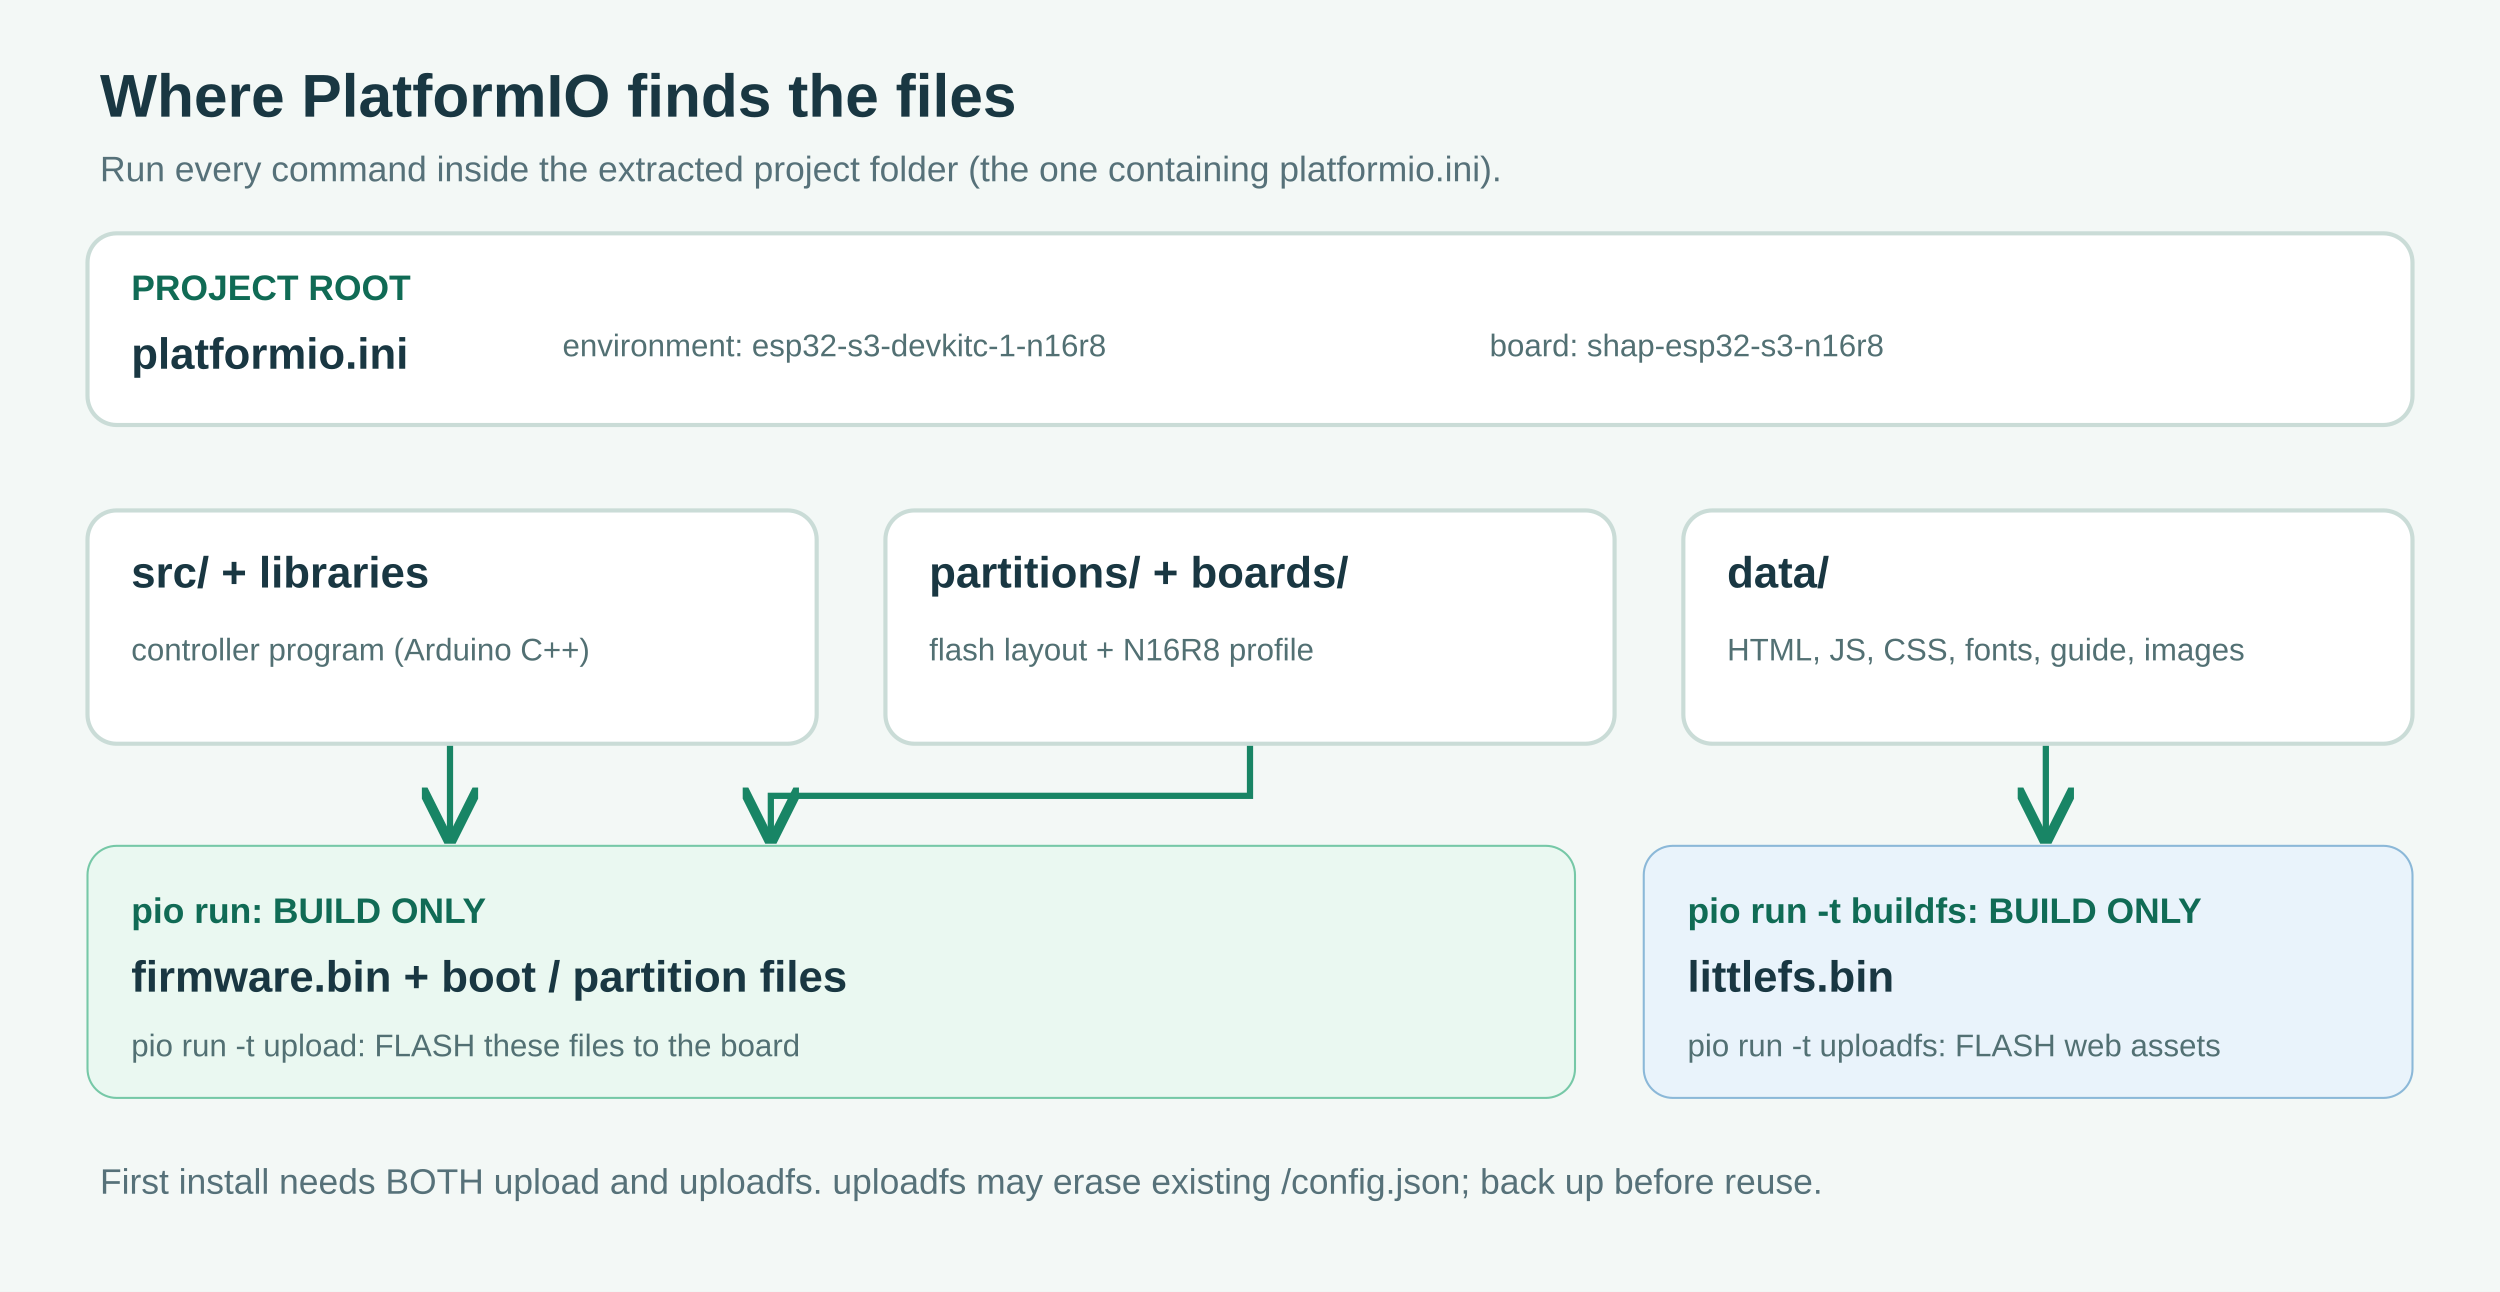
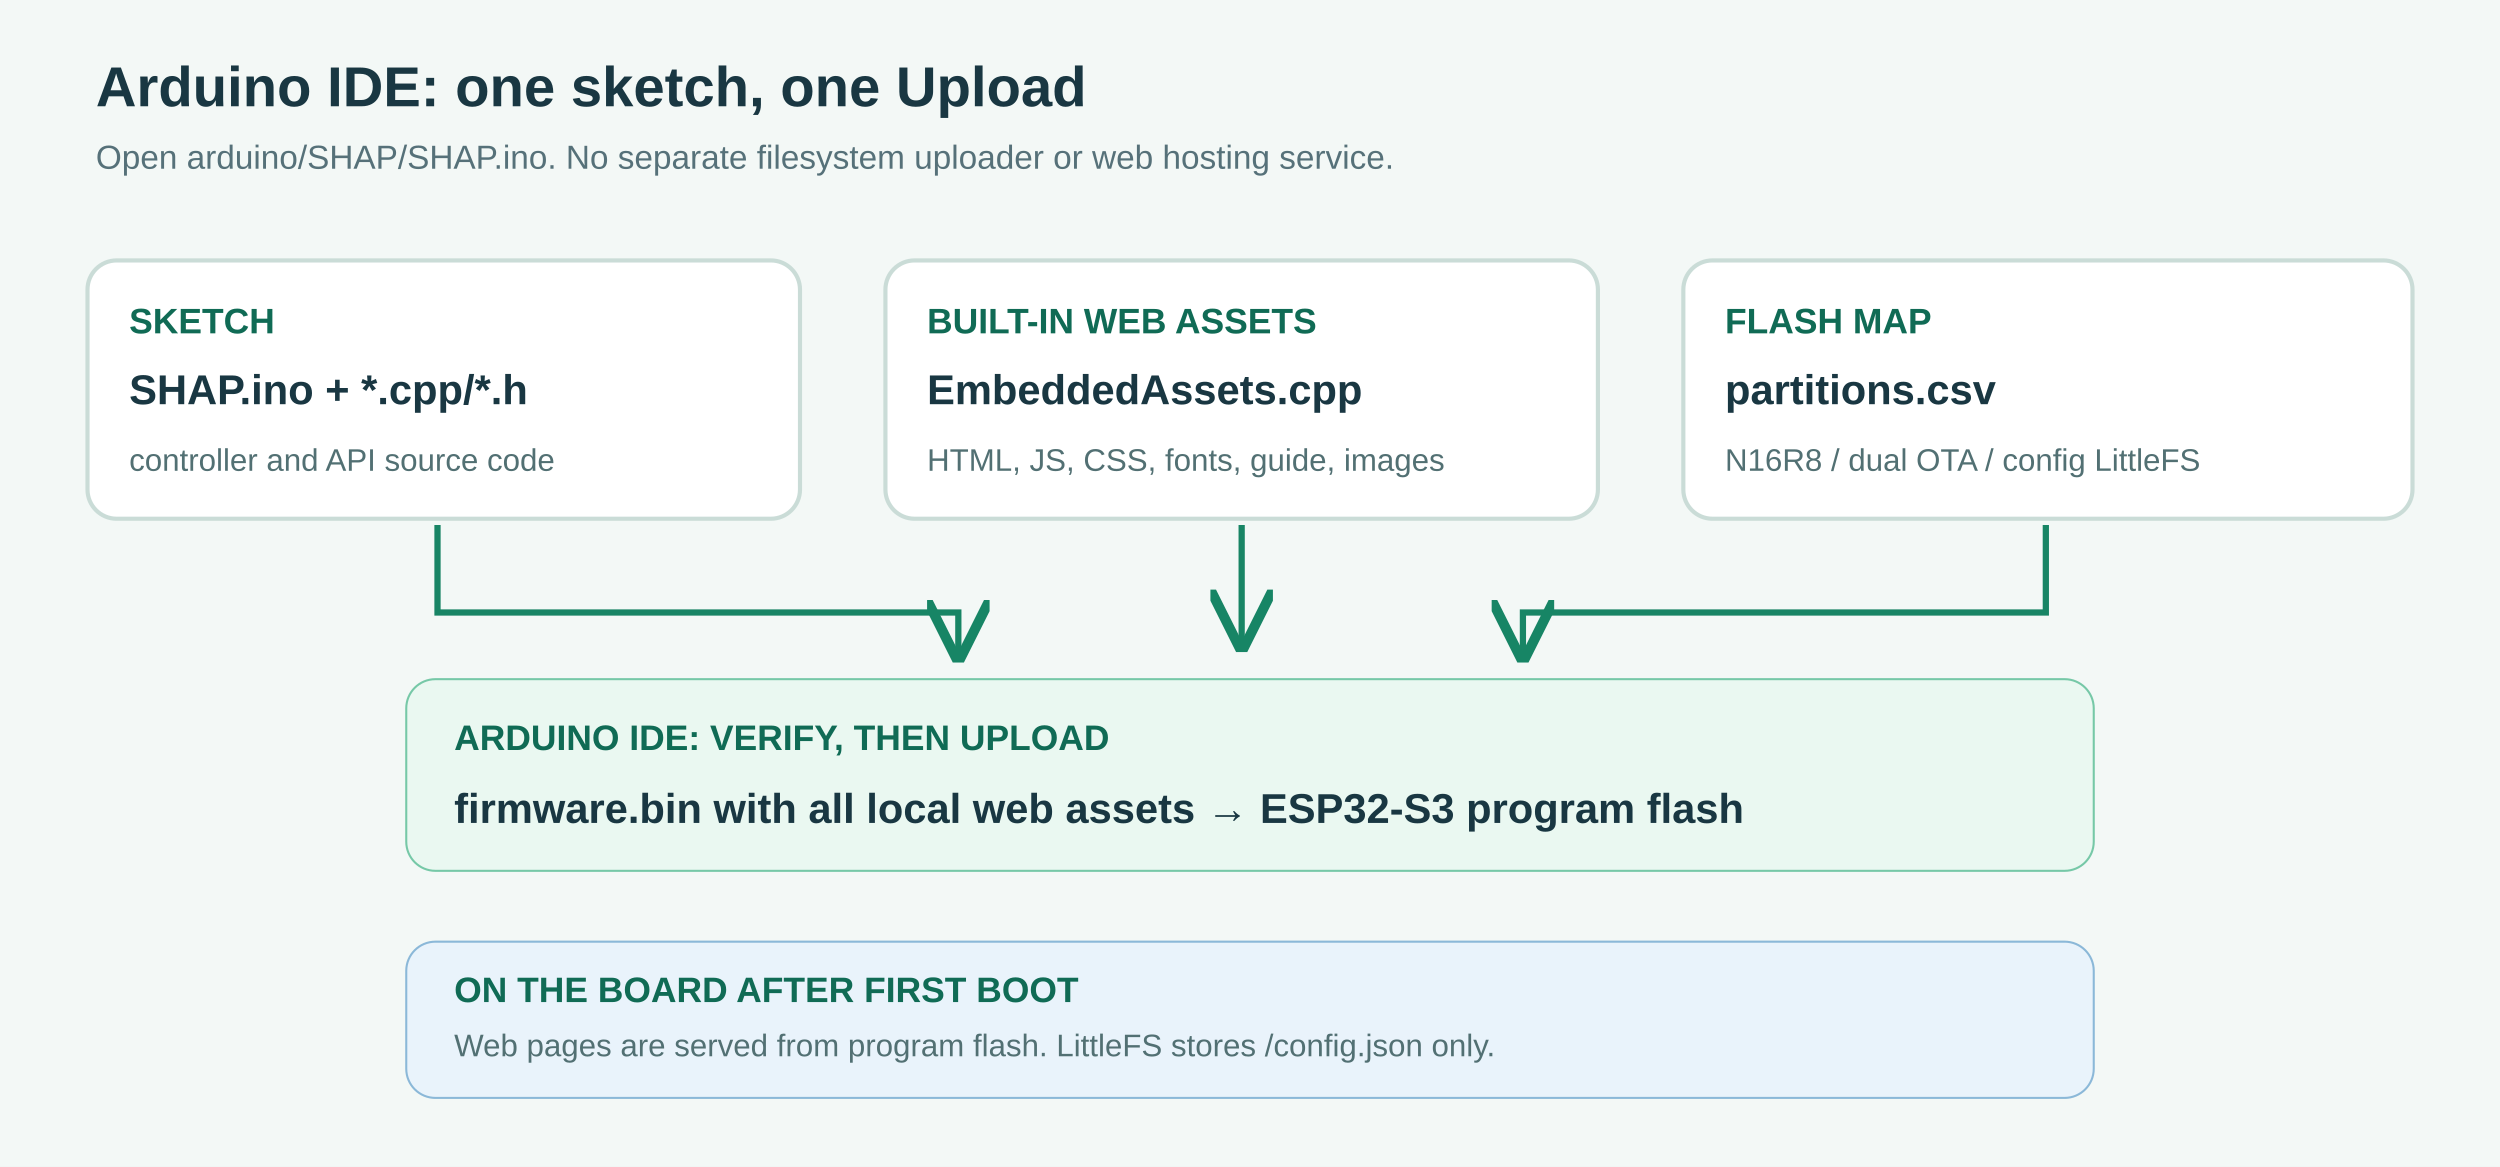
- <svg xmlns="http://www.w3.org/2000/svg" viewBox="0 0 1200 620" width="1200" height="620" role="img" aria-label="PlatformIO reads platformio.ini, src and data in the project folder; upload sends firmware and boot files, uploadfs sends the LittleFS image">
+ <svg xmlns="http://www.w3.org/2000/svg" viewBox="0 0 1200 560" width="1200" height="560" role="img" aria-label="One Arduino IDE Upload sends the firmware with all web assets to the ESP32-S3 program flash; LittleFS stores configuration only">
  <defs>
-     <marker id="arrow" markerWidth="9" markerHeight="9" refX="8" refY="4.5" orient="auto">
-       <path d="M0 0l9 4.5L0 9" fill="none" stroke="#188565" stroke-width="1.6" />
+     <marker id="arrow" markerWidth="10" markerHeight="10" refX="9" refY="5" orient="auto">
+       <path d="M0 0L10 5 0 10" fill="none" stroke="#178565" stroke-width="1.6" />
    </marker>
-     <style>text{font-family:Arial,sans-serif;fill:#193742}.title{font-size:29px;font-weight:700}.sub{font-size:17px;fill:#567179}.file{font:700 21px Arial,sans-serif}.tiny{font:15px Arial,sans-serif;fill:#527073}.head{font:700 17px Arial,sans-serif;fill:#106b55}.box{fill:#fff;stroke:#cadcd7;stroke-width:2}.green{fill:#eaf8f1;stroke:#76c8a7}.blue{fill:#e9f3fb;stroke:#8bb8d8}.arrow{fill:none;stroke:#188565;stroke-width:3;marker-end:url(#arrow)}</style>
+     <style>text{font-family:Arial,sans-serif;fill:#193742}.title{font-size:27px;font-weight:700}.sub{font-size:16px;fill:#567179}.file{font:700 20px Arial,sans-serif}.tiny{font:15px Arial,sans-serif;fill:#527073}.head{font:700 17px Arial,sans-serif;fill:#106b55}.box{fill:#fff;stroke:#cadcd7;stroke-width:2}.green{fill:#eaf8f1;stroke:#76c8a7}.blue{fill:#e9f3fb;stroke:#8bb8d8}.arrow{fill:none;stroke:#188565;stroke-width:3;marker-end:url(#arrow)}</style>
  </defs>
-   <rect width="1200" height="620" fill="#f3f8f6" />
-   <text x="48" y="56" class="title">Where PlatformIO finds the files</text>
-   <text x="48" y="87" class="sub">Run every command inside the extracted project folder (the one containing platformio.ini).</text>
-   <rect x="42" y="112" width="1116" height="92" rx="14" class="box" />
-   <text x="63" y="144" class="head">PROJECT ROOT</text>
-   <text x="63" y="177" class="file">platformio.ini</text>
-   <text x="270" y="171" class="tiny">environment: esp32-s3-devkitc-1-n16r8</text>
-   <text x="715" y="171" class="tiny">board: shap-esp32-s3-n16r8</text>
-   <rect x="42" y="245" width="350" height="112" rx="14" class="box" />
-   <text x="63" y="282" class="file">src/ + libraries</text>
-   <text x="63" y="317" class="tiny">controller program (Arduino C++)</text>
-   <rect x="425" y="245" width="350" height="112" rx="14" class="box" />
-   <text x="446" y="282" class="file">partitions/ + boards/</text>
-   <text x="446" y="317" class="tiny">flash layout + N16R8 profile</text>
-   <rect x="808" y="245" width="350" height="112" rx="14" class="box" />
-   <text x="829" y="282" class="file">data/</text>
-   <text x="829" y="317" class="tiny">HTML, JS, CSS, fonts, guide, images</text>
-   <path d="M216 358V402" class="arrow" />
-   <path d="M600 358V382H370V402" class="arrow" />
-   <path d="M982 358V402" class="arrow" />
-   <rect x="42" y="406" width="714" height="121" rx="14" class="green" />
-   <text x="63" y="443" class="head">pio run: BUILD ONLY</text>
-   <text x="63" y="476" class="file">firmware.bin + boot / partition files</text>
-   <text x="63" y="507" class="tiny">pio run -t upload: FLASH these files to the board</text>
-   <rect x="789" y="406" width="369" height="121" rx="14" class="blue" />
-   <text x="810" y="443" class="head">pio run -t buildfs: BUILD ONLY</text>
-   <text x="810" y="476" class="file">littlefs.bin</text>
-   <text x="810" y="507" class="tiny">pio run -t uploadfs: FLASH web assets</text>
-   <text x="48" y="573" class="sub">First install needs BOTH upload and uploadfs. uploadfs may erase existing /config.json; back up before reuse.</text>
+   <rect width="1200" height="560" fill="#f3f8f6" />
+   <text x="46" y="51" class="title">Arduino IDE: one sketch, one Upload</text>
+   <text x="46" y="81" class="sub">Open arduino/SHAP/SHAP.ino. No separate filesystem uploader or web hosting service.</text>
+   <rect x="42" y="125" width="342" height="124" rx="14" class="box" />
+   <text x="62" y="160" class="head">SKETCH</text>
+   <text x="62" y="194" class="file">SHAP.ino + *.cpp/*.h</text>
+   <text x="62" y="226" class="tiny">controller and API source code</text>
+   <rect x="425" y="125" width="342" height="124" rx="14" class="box" />
+   <text x="445" y="160" class="head">BUILT-IN WEB ASSETS</text>
+   <text x="445" y="194" class="file">EmbeddedAssets.cpp</text>
+   <text x="445" y="226" class="tiny">HTML, JS, CSS, fonts, guide, images</text>
+   <rect x="808" y="125" width="350" height="124" rx="14" class="box" />
+   <text x="828" y="160" class="head">FLASH MAP</text>
+   <text x="828" y="194" class="file">partitions.csv</text>
+   <text x="828" y="226" class="tiny">N16R8 / dual OTA / config LittleFS</text>
+   <path d="M210 252V294H460V315" class="arrow" />
+   <path d="M596 252V310" class="arrow" />
+   <path d="M982 252V294H731V315" class="arrow" />
+   <rect x="195" y="326" width="810" height="92" rx="14" class="green" />
+   <text x="218" y="360" class="head">ARDUINO IDE: VERIFY, THEN UPLOAD</text>
+   <text x="218" y="395" class="file">firmware.bin with all local web assets → ESP32-S3 program flash</text>
+   <rect x="195" y="452" width="810" height="75" rx="14" class="blue" />
+   <text x="218" y="481" class="head">ON THE BOARD AFTER FIRST BOOT</text>
+   <text x="218" y="507" class="tiny">Web pages are served from program flash. LittleFS stores /config.json only.</text>
</svg>
